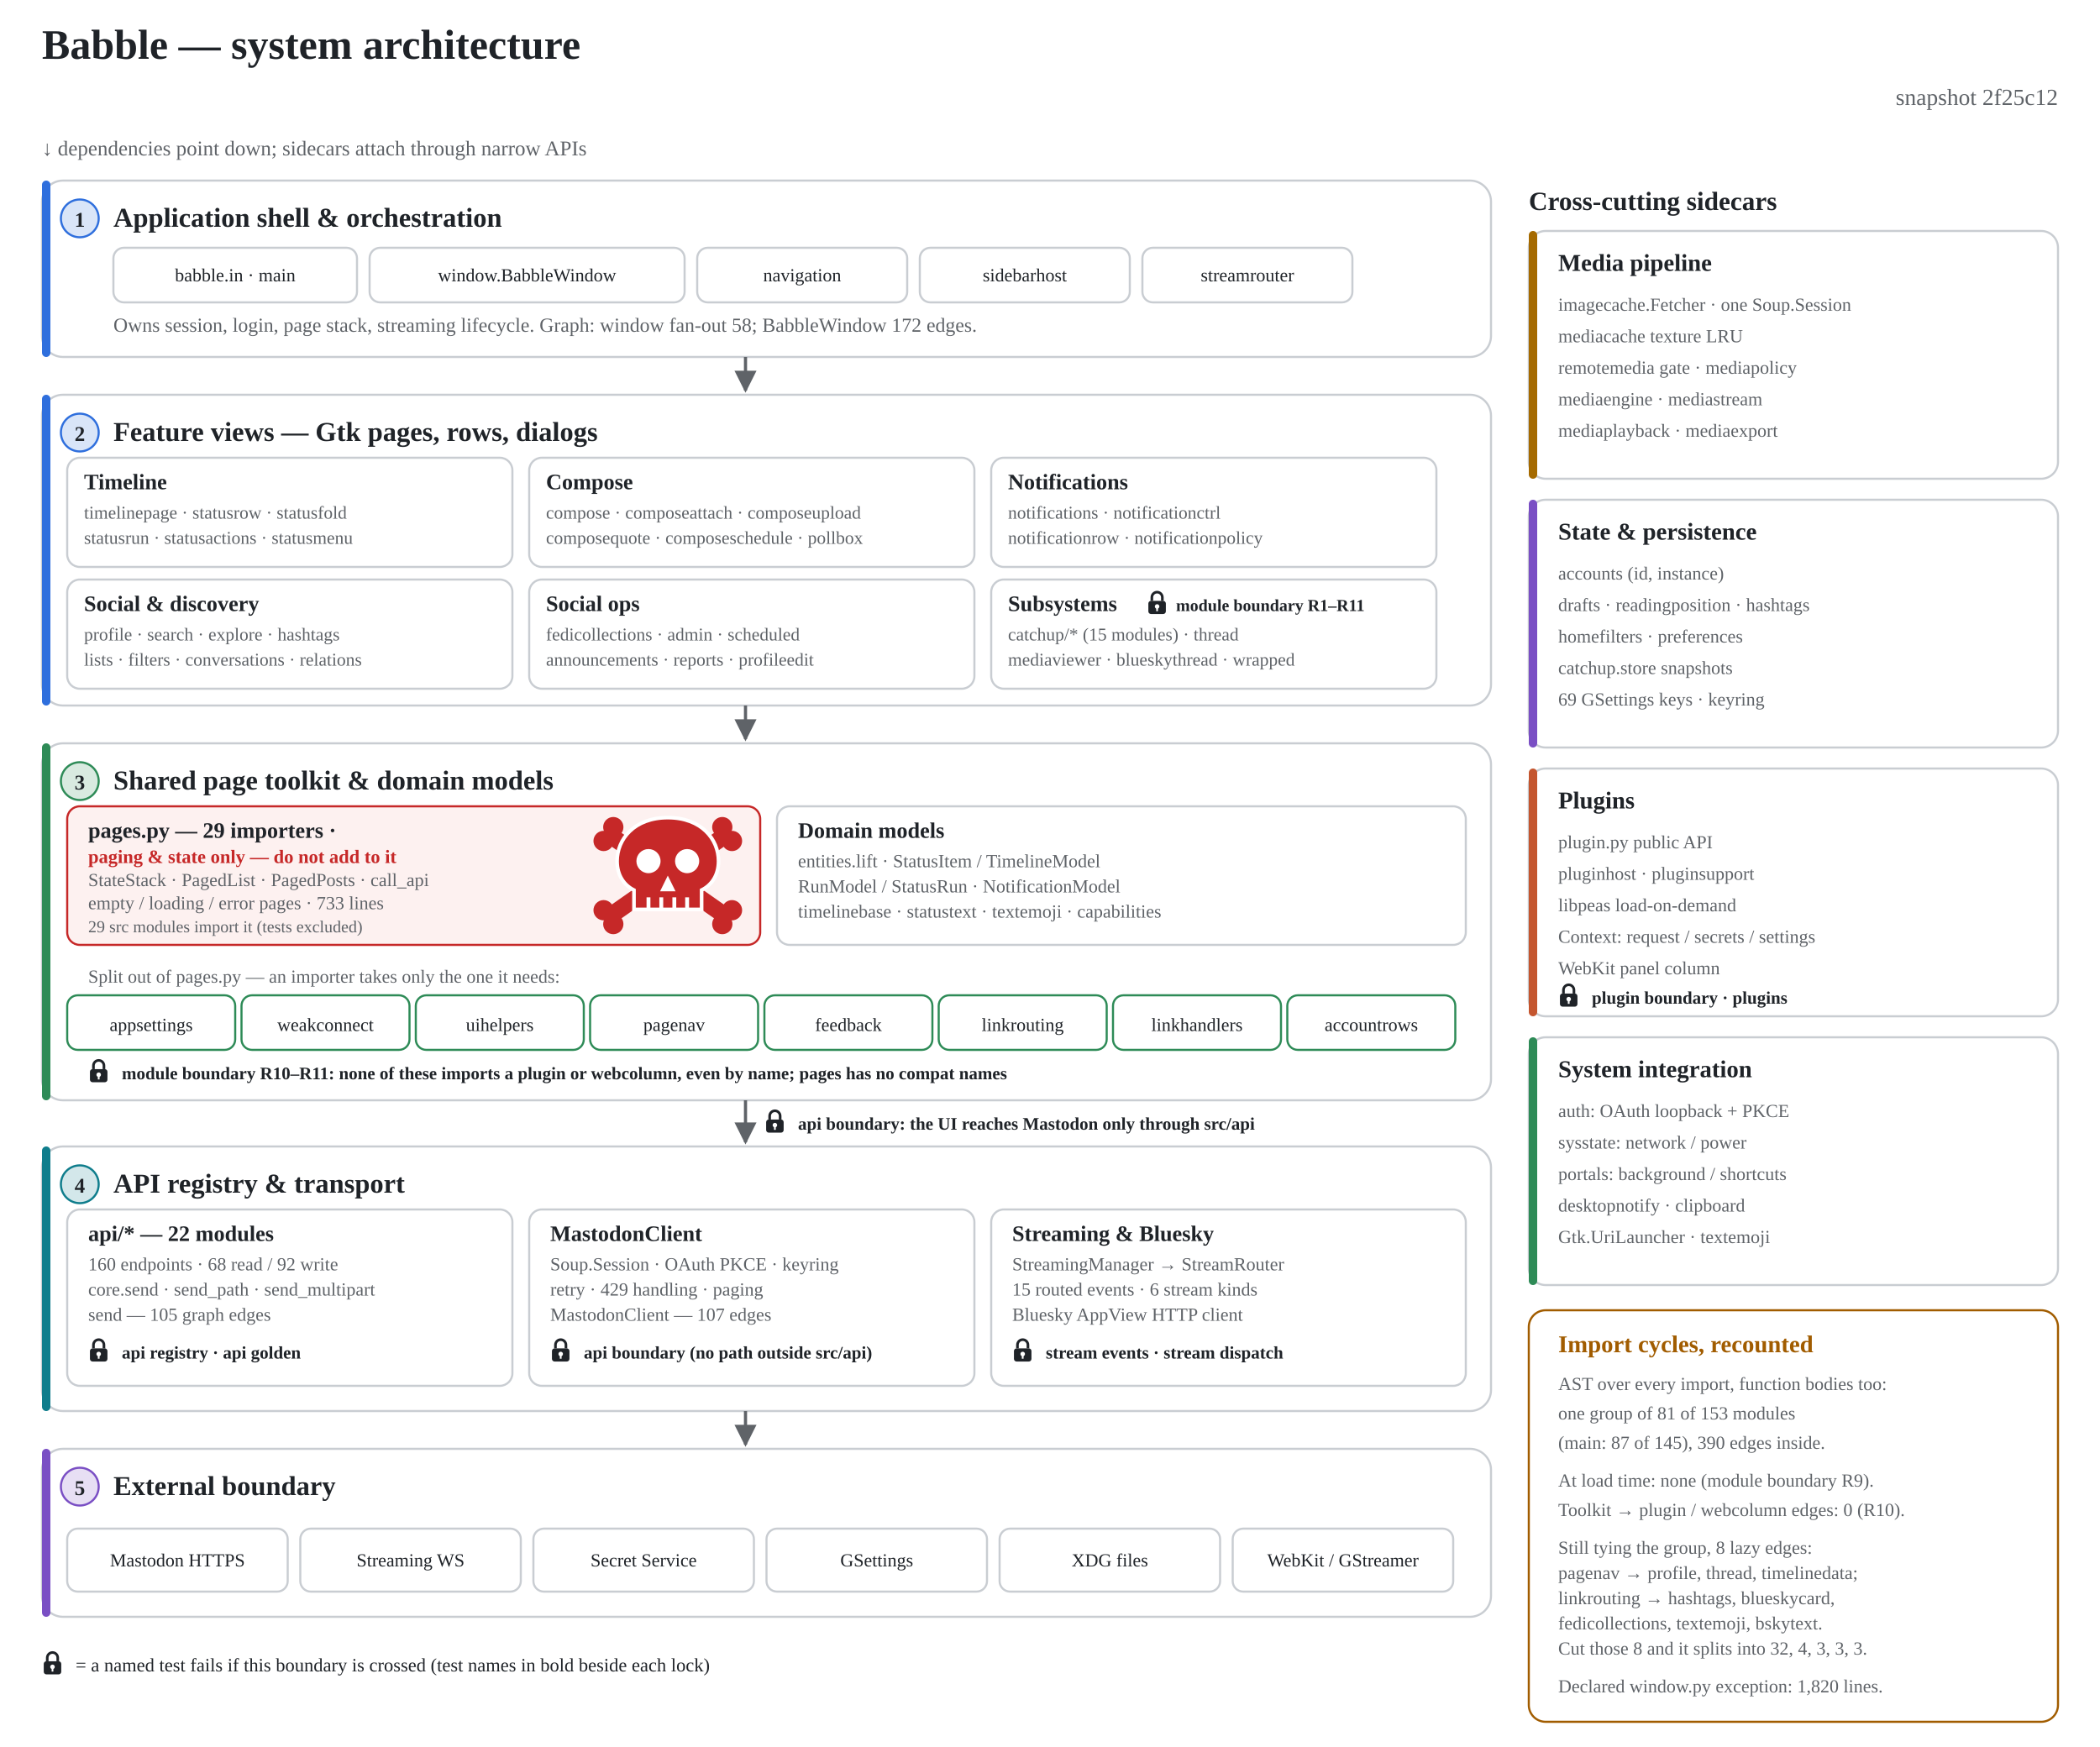
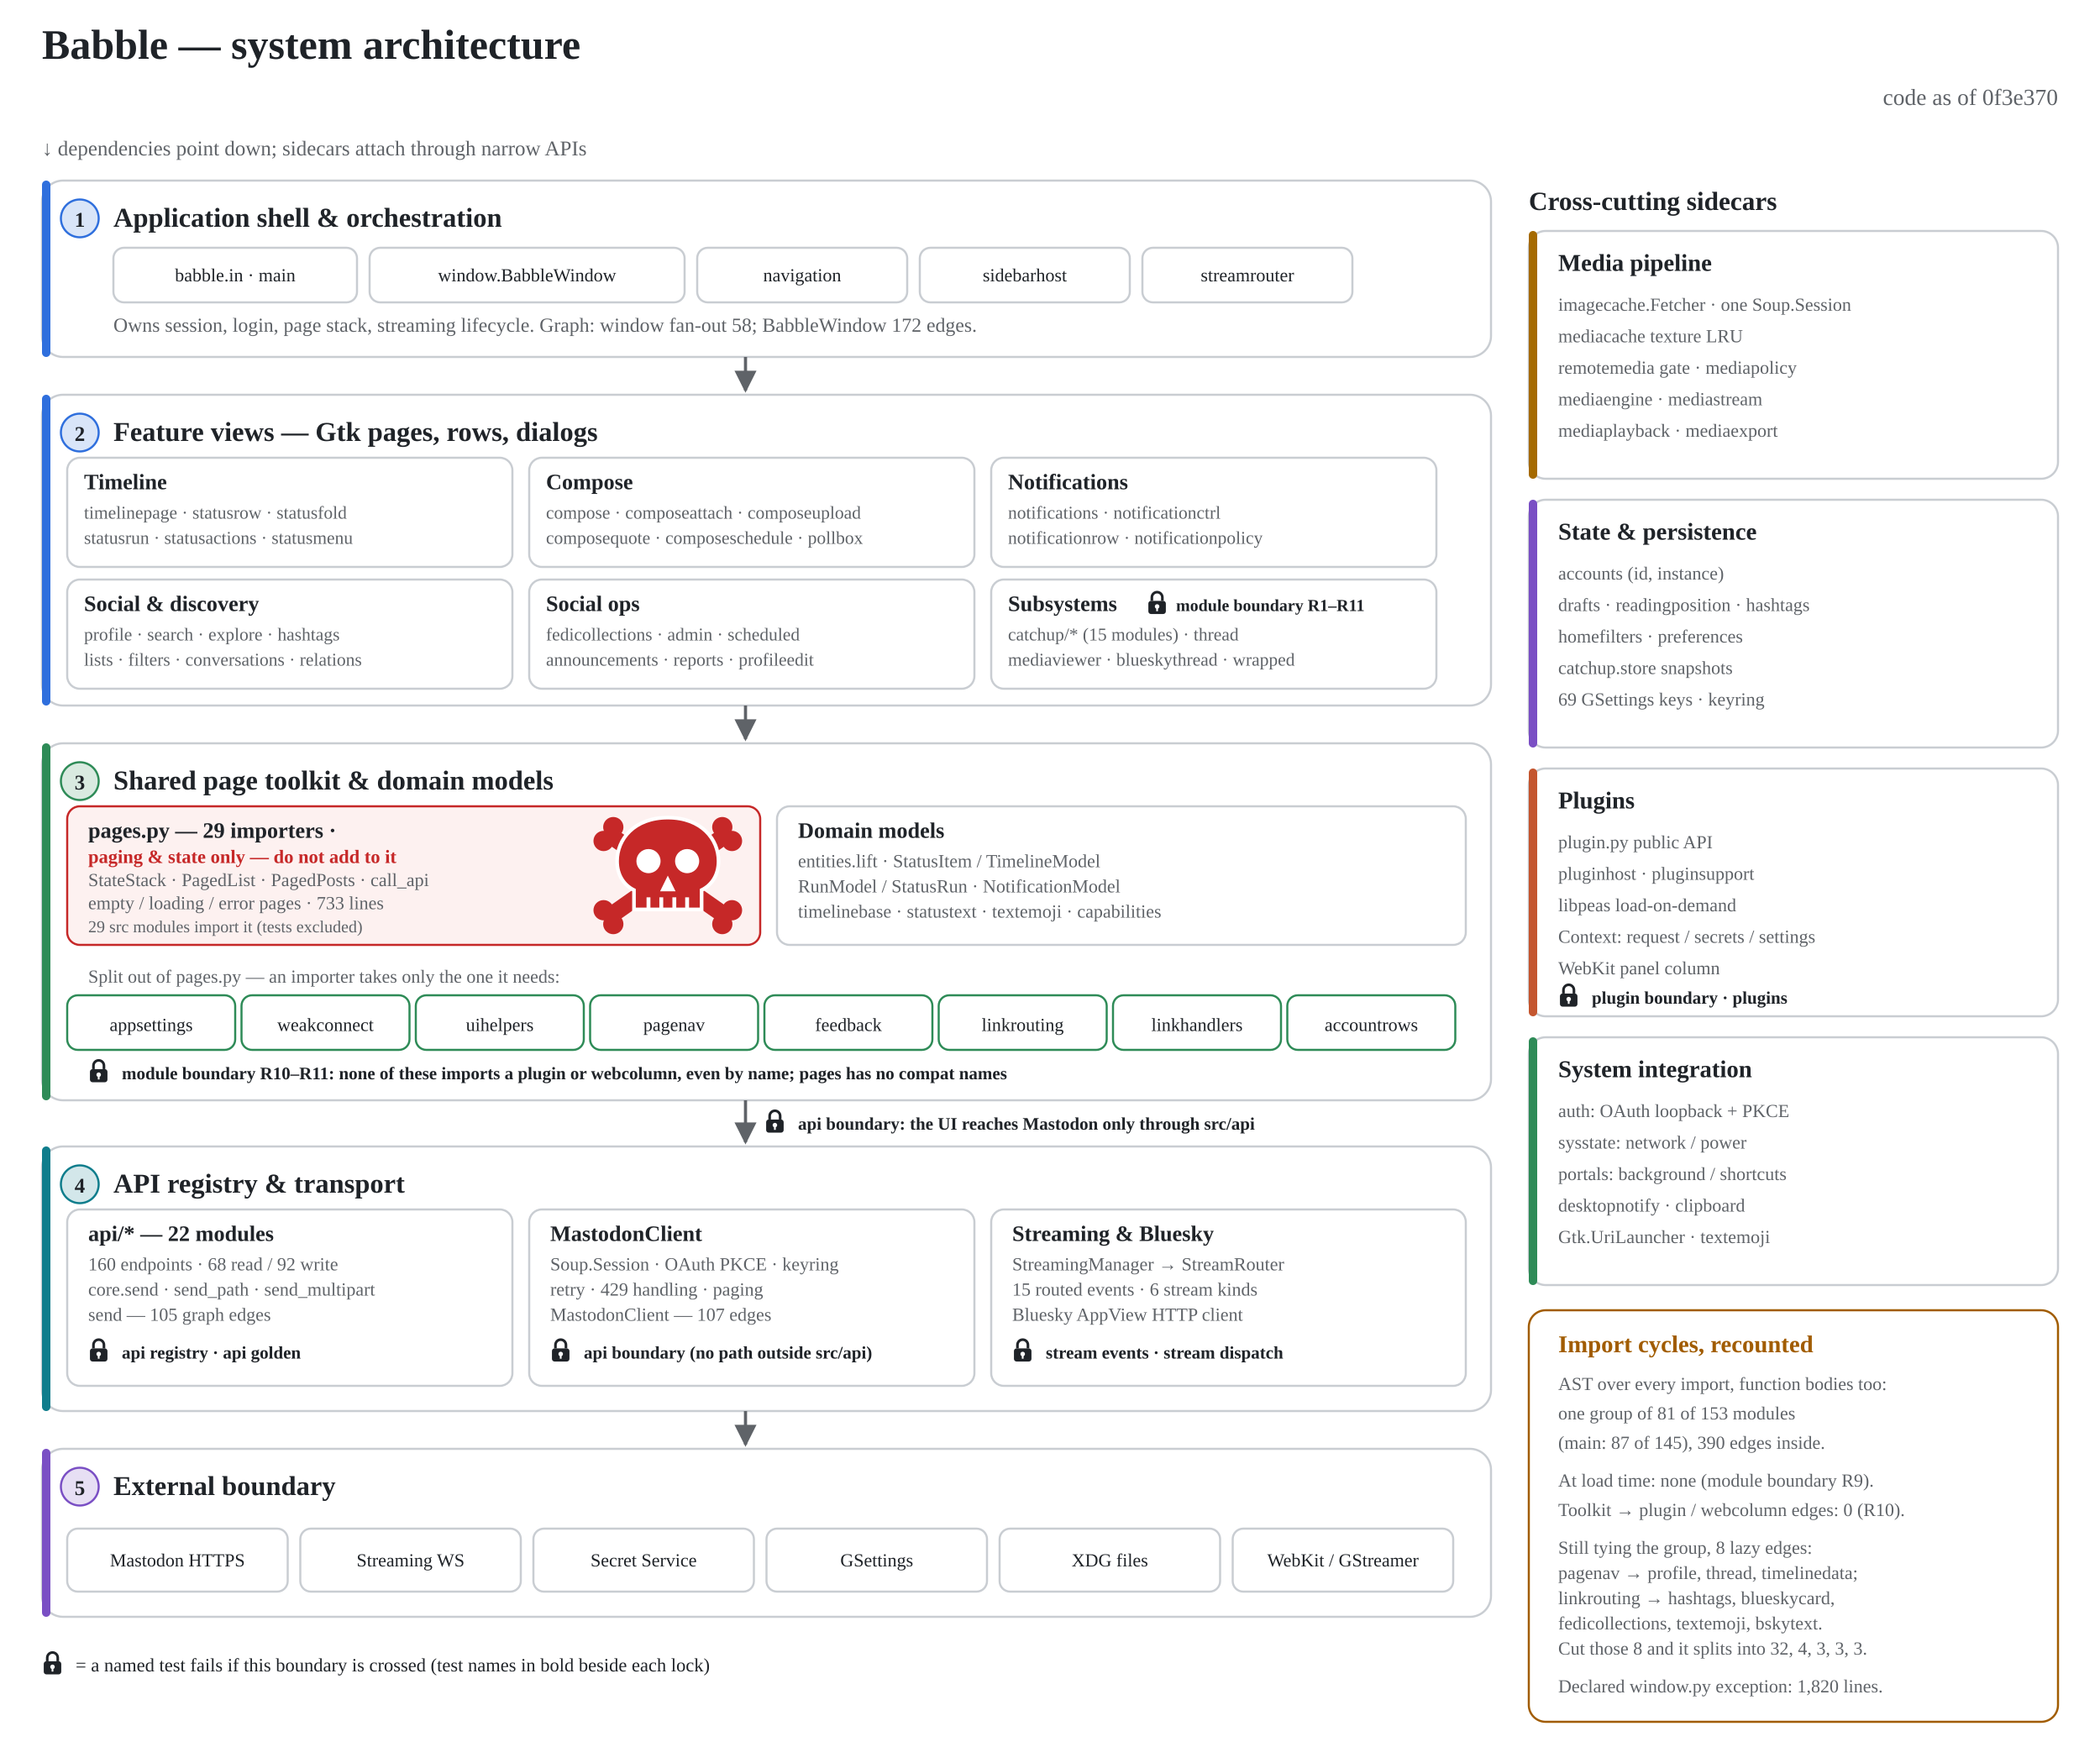
<svg xmlns="http://www.w3.org/2000/svg" viewBox="0 0 1000 832" role="img" aria-labelledby="title desc">
  <rect x="0" y="0" width="1000" height="832" fill="#ffffff" />
  <defs>
    <marker id="arrow" viewBox="0 0 10 10" refX="9" refY="5" markerWidth="7" markerHeight="7" orient="auto-start-reverse">
      <path d="M 0 0 L 10 5 L 0 10 z" fill="#5f6368" />
    </marker>
    <marker id="side" viewBox="0 0 10 10" refX="9" refY="5" markerWidth="6" markerHeight="6" orient="auto-start-reverse">
      <path d="M 0 0 L 10 5 L 0 10 z" fill="#5f6368" />
    </marker>
    <symbol id="lock" viewBox="0 0 12 14">
      <path d="M3 6V4a3 3 0 0 1 6 0v2" fill="none" stroke="#1f2328" stroke-width="1.5" />
      <rect x="1" y="6" width="10" height="7.5" rx="1.5" fill="#1f2328" />
      <circle cx="6" cy="9.2" r="1.3" fill="#ffffff" />
      <rect x="5.5" y="9.4" width="1" height="2.5" fill="#ffffff" />
    </symbol>
    <g id="bone">
      <rect x="-30" y="-3.5" width="60" height="7" rx="3.5" />
      <circle cx="-30" cy="-3.5" r="4.2" />
      <circle cx="-30" cy="3.5" r="4.2" />
      <circle cx="30" cy="-3.5" r="4.2" />
      <circle cx="30" cy="3.5" r="4.2" />
    </g>
  </defs>
  <text x="20" y="28" font-size="20" font-weight="700" fill="#1f2328">Babble — system architecture</text>
-   <text x="980" y="50" font-size="11" text-anchor="end" fill="#5f6368">snapshot 2f25c12</text>
+   <text x="980" y="50" font-size="11" text-anchor="end" fill="#5f6368">code as of 0f3e370</text>
  <text x="20" y="74" font-size="10" fill="#5f6368">↓  dependencies point down; sidecars attach through narrow APIs</text>
  <rect x="20" y="86" width="690" height="84" rx="10" fill="#ffffff" stroke="#c9cdd2" />
  <rect x="20" y="86" width="4" height="84" rx="2" fill="#2f6fdd" />
  <circle cx="38" cy="104" r="9" fill="#2f6fdd" fill-opacity="0.18" stroke="#2f6fdd" />
  <text x="38" y="108" font-size="10" font-weight="700" text-anchor="middle" fill="#1f2328">1</text>
  <text x="54" y="108" font-size="13" font-weight="600" fill="#1f2328">Application shell &amp; orchestration</text>
  <rect x="54" y="118" width="116" height="26" rx="5" fill="none" stroke="#c9cdd2" />
  <text x="112.0" y="134.0" font-size="8.8" text-anchor="middle" fill="#1f2328">babble.in · main</text>
  <rect x="176" y="118" width="150" height="26" rx="5" fill="none" stroke="#c9cdd2" />
  <text x="251.0" y="134.0" font-size="8.8" text-anchor="middle" fill="#1f2328">window.BabbleWindow</text>
  <rect x="332" y="118" width="100" height="26" rx="5" fill="none" stroke="#c9cdd2" />
  <text x="382.0" y="134.0" font-size="8.8" text-anchor="middle" fill="#1f2328">navigation</text>
  <rect x="438" y="118" width="100" height="26" rx="5" fill="none" stroke="#c9cdd2" />
  <text x="488.0" y="134.0" font-size="8.8" text-anchor="middle" fill="#1f2328">sidebarhost</text>
  <rect x="544" y="118" width="100" height="26" rx="5" fill="none" stroke="#c9cdd2" />
  <text x="594.0" y="134.0" font-size="8.8" text-anchor="middle" fill="#1f2328">streamrouter</text>
  <text x="54" y="158" font-size="9.5" fill="#5f6368">Owns session, login, page stack, streaming lifecycle. Graph: window fan-out 58; BabbleWindow 172 edges.</text>
  <rect x="20" y="188" width="690" height="148" rx="10" fill="#ffffff" stroke="#c9cdd2" />
  <rect x="20" y="188" width="4" height="148" rx="2" fill="#2f6fdd" />
  <circle cx="38" cy="206" r="9" fill="#2f6fdd" fill-opacity="0.18" stroke="#2f6fdd" />
  <text x="38" y="210" font-size="10" font-weight="700" text-anchor="middle" fill="#1f2328">2</text>
  <text x="54" y="210" font-size="13" font-weight="600" fill="#1f2328">Feature views — Gtk pages, rows, dialogs</text>
  <rect x="32" y="218" width="212" height="52" rx="6" fill="none" stroke="#c9cdd2" />
  <text x="40" y="233" font-size="10.5" font-weight="600" fill="#1f2328">Timeline</text>
  <text x="40" y="247" font-size="8.6" fill="#5f6368">timelinepage · statusrow · statusfold</text>
  <text x="40" y="259" font-size="8.6" fill="#5f6368">statusrun · statusactions · statusmenu</text>
  <rect x="252" y="218" width="212" height="52" rx="6" fill="none" stroke="#c9cdd2" />
  <text x="260" y="233" font-size="10.5" font-weight="600" fill="#1f2328">Compose</text>
  <text x="260" y="247" font-size="8.6" fill="#5f6368">compose · composeattach · composeupload</text>
  <text x="260" y="259" font-size="8.6" fill="#5f6368">composequote · composeschedule · pollbox</text>
  <rect x="472" y="218" width="212" height="52" rx="6" fill="none" stroke="#c9cdd2" />
  <text x="480" y="233" font-size="10.5" font-weight="600" fill="#1f2328">Notifications</text>
  <text x="480" y="247" font-size="8.6" fill="#5f6368">notifications · notificationctrl</text>
  <text x="480" y="259" font-size="8.6" fill="#5f6368">notificationrow · notificationpolicy</text>
  <rect x="32" y="276" width="212" height="52" rx="6" fill="none" stroke="#c9cdd2" />
  <text x="40" y="291" font-size="10.5" font-weight="600" fill="#1f2328">Social &amp; discovery</text>
  <text x="40" y="305" font-size="8.6" fill="#5f6368">profile · search · explore · hashtags</text>
  <text x="40" y="317" font-size="8.6" fill="#5f6368">lists · filters · conversations · relations</text>
  <rect x="252" y="276" width="212" height="52" rx="6" fill="none" stroke="#c9cdd2" />
  <text x="260" y="291" font-size="10.5" font-weight="600" fill="#1f2328">Social ops</text>
  <text x="260" y="305" font-size="8.6" fill="#5f6368">fedicollections · admin · scheduled</text>
  <text x="260" y="317" font-size="8.6" fill="#5f6368">announcements · reports · profileedit</text>
  <rect x="472" y="276" width="212" height="52" rx="6" fill="none" stroke="#c9cdd2" />
  <text x="480" y="291" font-size="10.5" font-weight="600" fill="#1f2328">Subsystems</text>
  <use href="#lock" x="546" y="281" width="10" height="12" />
  <text x="560" y="291" font-size="8" font-weight="600" fill="#1f2328">module boundary R1–R11</text>
  <text x="480" y="305" font-size="8.6" fill="#5f6368">catchup/* (15 modules) · thread</text>
  <text x="480" y="317" font-size="8.6" fill="#5f6368">mediaviewer · blueskythread · wrapped</text>
  <rect x="20" y="354" width="690" height="170" rx="10" fill="#ffffff" stroke="#c9cdd2" />
  <rect x="20" y="354" width="4" height="170" rx="2" fill="#2e8b57" />
  <circle cx="38" cy="372" r="9" fill="#2e8b57" fill-opacity="0.18" stroke="#2e8b57" />
  <text x="38" y="376" font-size="10" font-weight="700" text-anchor="middle" fill="#1f2328">3</text>
  <text x="54" y="376" font-size="13" font-weight="600" fill="#1f2328">Shared page toolkit &amp; domain models</text>
  <rect x="32" y="384" width="330" height="66" rx="6" fill="#fdf1f0" stroke="#c62828" />
  <text x="42" y="399" font-size="10.5" font-weight="600" fill="#1f2328">
    <tspan x="42" dy="0">pages.py — 29 importers ·</tspan>
    <tspan x="42" dy="12" font-size="9" fill="#c62828">paging &amp; state only — do not add to it</tspan>
  </text>
  <text x="42" y="422" font-size="8.8" fill="#5f6368">StateStack · PagedList · PagedPosts · call_api</text>
  <text x="42" y="433" font-size="8.8" fill="#5f6368">empty / loading / error pages · 733 lines</text>
  <text x="42" y="444" font-size="8" fill="#5f6368">29 src modules import it (tests excluded)</text>
  <g transform="translate(318 417) scale(1.15)" fill="#c62828" role="img" aria-label="Skull and crossbones: do not add to pages.py">
    <use href="#bone" transform="rotate(35)" />
    <use href="#bone" transform="rotate(-35)" />
    <path d="M0 -24 C-14 -24 -21 -15 -21 -6 C-21 0 -18 4 -14 6 L-14 14 H14 L14 6 C18 4 21 0 21 -6 C21 -15 14 -24 0 -24 Z" stroke="#ffffff" stroke-width="1.5" />
    <circle cx="-8" cy="-6" r="5" fill="#ffffff" />
    <circle cx="8" cy="-6" r="5" fill="#ffffff" />
    <path d="M0 0 L-3.2 6.5 H3.2 Z" fill="#ffffff" />
    <path d="M-8 14.5 V9 M-2.7 14.5 V9 M2.7 14.5 V9 M8 14.5 V9" stroke="#ffffff" stroke-width="1.6" fill="none" />
  </g>
  <rect x="370" y="384" width="328" height="66" rx="6" fill="none" stroke="#c9cdd2" />
  <text x="380" y="399" font-size="10.5" font-weight="600" fill="#1f2328">Domain models</text>
  <text x="380" y="413" font-size="8.8" fill="#5f6368">entities.lift · StatusItem / TimelineModel</text>
  <text x="380" y="425" font-size="8.8" fill="#5f6368">RunModel / StatusRun · NotificationModel</text>
  <text x="380" y="437" font-size="8.8" fill="#5f6368">timelinebase · statustext · textemoji · capabilities</text>
  <text x="42" y="468" font-size="8.8" fill="#5f6368">Split out of pages.py — an importer takes only the one it needs:</text>
  <rect x="32" y="474" width="80" height="26" rx="5" fill="none" stroke="#2e8b57" />
  <text x="72" y="491" font-size="8.8" text-anchor="middle" fill="#1f2328">appsettings</text>
  <rect x="115" y="474" width="80" height="26" rx="5" fill="none" stroke="#2e8b57" />
  <text x="155" y="491" font-size="8.8" text-anchor="middle" fill="#1f2328">weakconnect</text>
  <rect x="198" y="474" width="80" height="26" rx="5" fill="none" stroke="#2e8b57" />
  <text x="238" y="491" font-size="8.8" text-anchor="middle" fill="#1f2328">uihelpers</text>
  <rect x="281" y="474" width="80" height="26" rx="5" fill="none" stroke="#2e8b57" />
  <text x="321" y="491" font-size="8.8" text-anchor="middle" fill="#1f2328">pagenav</text>
  <rect x="364" y="474" width="80" height="26" rx="5" fill="none" stroke="#2e8b57" />
  <text x="404" y="491" font-size="8.8" text-anchor="middle" fill="#1f2328">feedback</text>
  <rect x="447" y="474" width="80" height="26" rx="5" fill="none" stroke="#2e8b57" />
  <text x="487" y="491" font-size="8.8" text-anchor="middle" fill="#1f2328">linkrouting</text>
  <rect x="530" y="474" width="80" height="26" rx="5" fill="none" stroke="#2e8b57" />
  <text x="570" y="491" font-size="8.8" text-anchor="middle" fill="#1f2328">linkhandlers</text>
  <rect x="613" y="474" width="80" height="26" rx="5" fill="none" stroke="#2e8b57" />
  <text x="653" y="491" font-size="8.8" text-anchor="middle" fill="#1f2328">accountrows</text>
  <use href="#lock" x="42" y="504" width="10" height="12" />
  <text x="58" y="514" font-size="8.4" font-weight="600" fill="#1f2328">module boundary R10–R11: none of these imports a plugin or webcolumn, even by name; pages has no compat names</text>
  <line x1="355" y1="524" x2="355" y2="544" stroke="#5f6368" stroke-width="1.5" marker-end="url(#arrow)" />
  <use href="#lock" x="364" y="528" width="10" height="12" />
  <text x="380" y="538" font-size="8.4" font-weight="600" fill="#1f2328">api boundary: the UI reaches Mastodon only through src/api</text>
  <rect x="20" y="546" width="690" height="126" rx="10" fill="#ffffff" stroke="#c9cdd2" />
  <rect x="20" y="546" width="4" height="126" rx="2" fill="#0f7d8c" />
  <circle cx="38" cy="564" r="9" fill="#0f7d8c" fill-opacity="0.18" stroke="#0f7d8c" />
  <text x="38" y="568" font-size="10" font-weight="700" text-anchor="middle" fill="#1f2328">4</text>
  <text x="54" y="568" font-size="13" font-weight="600" fill="#1f2328">API registry &amp; transport</text>
  <rect x="32" y="576" width="212" height="84" rx="6" fill="none" stroke="#c9cdd2" />
  <text x="42" y="591" font-size="10.5" font-weight="600" fill="#1f2328">api/* — 22 modules</text>
  <text x="42" y="605" font-size="8.8" fill="#5f6368">160 endpoints · 68 read / 92 write</text>
  <text x="42" y="617" font-size="8.8" fill="#5f6368">core.send · send_path · send_multipart</text>
  <text x="42" y="629" font-size="8.8" fill="#5f6368">send — 105 graph edges</text>
  <use href="#lock" x="42" y="637" width="10" height="12" />
  <text x="58" y="647" font-size="8.4" font-weight="600" fill="#1f2328">api registry · api golden</text>
  <rect x="252" y="576" width="212" height="84" rx="6" fill="none" stroke="#c9cdd2" />
  <text x="262" y="591" font-size="10.5" font-weight="600" fill="#1f2328">MastodonClient</text>
  <text x="262" y="605" font-size="8.8" fill="#5f6368">Soup.Session · OAuth PKCE · keyring</text>
  <text x="262" y="617" font-size="8.8" fill="#5f6368">retry · 429 handling · paging</text>
  <text x="262" y="629" font-size="8.8" fill="#5f6368">MastodonClient — 107 edges</text>
  <use href="#lock" x="262" y="637" width="10" height="12" />
  <text x="278" y="647" font-size="8.4" font-weight="600" fill="#1f2328">api boundary (no path outside src/api)</text>
  <rect x="472" y="576" width="226" height="84" rx="6" fill="none" stroke="#c9cdd2" />
  <text x="482" y="591" font-size="10.5" font-weight="600" fill="#1f2328">Streaming &amp; Bluesky</text>
  <text x="482" y="605" font-size="8.8" fill="#5f6368">StreamingManager → StreamRouter</text>
  <text x="482" y="617" font-size="8.8" fill="#5f6368">15 routed events · 6 stream kinds</text>
  <text x="482" y="629" font-size="8.8" fill="#5f6368">Bluesky AppView HTTP client</text>
  <use href="#lock" x="482" y="637" width="10" height="12" />
  <text x="498" y="647" font-size="8.4" font-weight="600" fill="#1f2328">stream events · stream dispatch</text>
  <line x1="355" y1="672" x2="355" y2="688" stroke="#5f6368" stroke-width="1.5" marker-end="url(#arrow)" />
  <rect x="20" y="690" width="690" height="80" rx="10" fill="#ffffff" stroke="#c9cdd2" />
  <rect x="20" y="690" width="4" height="80" rx="2" fill="#7a4fc4" />
  <circle cx="38" cy="708" r="9" fill="#7a4fc4" fill-opacity="0.18" stroke="#7a4fc4" />
  <text x="38" y="712" font-size="10" font-weight="700" text-anchor="middle" fill="#1f2328">5</text>
  <text x="54" y="712" font-size="13" font-weight="600" fill="#1f2328">External boundary</text>
  <rect x="32" y="728" width="105" height="30" rx="5" fill="none" stroke="#c9cdd2" />
  <text x="84.5" y="746.0" font-size="8.8" text-anchor="middle" fill="#1f2328">Mastodon HTTPS</text>
  <rect x="143" y="728" width="105" height="30" rx="5" fill="none" stroke="#c9cdd2" />
  <text x="195.5" y="746.0" font-size="8.8" text-anchor="middle" fill="#1f2328">Streaming WS</text>
  <rect x="254" y="728" width="105" height="30" rx="5" fill="none" stroke="#c9cdd2" />
  <text x="306.5" y="746.0" font-size="8.8" text-anchor="middle" fill="#1f2328">Secret Service</text>
  <rect x="365" y="728" width="105" height="30" rx="5" fill="none" stroke="#c9cdd2" />
  <text x="417.5" y="746.0" font-size="8.8" text-anchor="middle" fill="#1f2328">GSettings</text>
  <rect x="476" y="728" width="105" height="30" rx="5" fill="none" stroke="#c9cdd2" />
  <text x="528.5" y="746.0" font-size="8.8" text-anchor="middle" fill="#1f2328">XDG files</text>
  <rect x="587" y="728" width="105" height="30" rx="5" fill="none" stroke="#c9cdd2" />
  <text x="639.5" y="746.0" font-size="8.8" text-anchor="middle" fill="#1f2328">WebKit / GStreamer</text>
  <line x1="355" y1="170" x2="355" y2="186" stroke="#5f6368" stroke-width="1.5" marker-end="url(#arrow)" />
  <line x1="355" y1="336" x2="355" y2="352" stroke="#5f6368" stroke-width="1.5" marker-end="url(#arrow)" />
  <use href="#lock" x="20" y="786" width="10" height="12" />
  <text x="36" y="796" font-size="9" fill="#1f2328">= a named test fails if this boundary is crossed (test names in bold beside each lock)</text>
  <text x="728" y="100" font-size="12.5" font-weight="600" fill="#1f2328">Cross-cutting sidecars</text>
  <rect x="728" y="110" width="252" height="118" rx="8" fill="#ffffff" stroke="#c9cdd2" />
  <rect x="728" y="110" width="4" height="118" rx="2" fill="#a56a00" />
  <text x="742" y="129" font-size="11.5" font-weight="600" fill="#1f2328">Media pipeline</text>
  <text x="742" y="148" font-size="8.8" fill="#5f6368">imagecache.Fetcher · one Soup.Session</text>
  <text x="742" y="163" font-size="8.8" fill="#5f6368">mediacache texture LRU</text>
  <text x="742" y="178" font-size="8.8" fill="#5f6368">remotemedia gate · mediapolicy</text>
  <text x="742" y="193" font-size="8.8" fill="#5f6368">mediaengine · mediastream</text>
  <text x="742" y="208" font-size="8.8" fill="#5f6368">mediaplayback · mediaexport</text>
  <rect x="728" y="238" width="252" height="118" rx="8" fill="#ffffff" stroke="#c9cdd2" />
  <rect x="728" y="238" width="4" height="118" rx="2" fill="#7a4fc4" />
  <text x="742" y="257" font-size="11.5" font-weight="600" fill="#1f2328">State &amp; persistence</text>
  <text x="742" y="276" font-size="8.8" fill="#5f6368">accounts (id, instance)</text>
  <text x="742" y="291" font-size="8.8" fill="#5f6368">drafts · readingposition · hashtags</text>
  <text x="742" y="306" font-size="8.8" fill="#5f6368">homefilters · preferences</text>
  <text x="742" y="321" font-size="8.8" fill="#5f6368">catchup.store snapshots</text>
  <text x="742" y="336" font-size="8.8" fill="#5f6368">69 GSettings keys · keyring</text>
  <rect x="728" y="366" width="252" height="118" rx="8" fill="#ffffff" stroke="#c9cdd2" />
  <rect x="728" y="366" width="4" height="118" rx="2" fill="#c4562f" />
  <text x="742" y="385" font-size="11.5" font-weight="600" fill="#1f2328">Plugins</text>
  <text x="742" y="404" font-size="8.8" fill="#5f6368">plugin.py public API</text>
  <text x="742" y="419" font-size="8.8" fill="#5f6368">pluginhost · pluginsupport</text>
  <text x="742" y="434" font-size="8.8" fill="#5f6368">libpeas load-on-demand</text>
  <text x="742" y="449" font-size="8.8" fill="#5f6368">Context: request / secrets / settings</text>
  <text x="742" y="464" font-size="8.8" fill="#5f6368">WebKit panel column</text>
  <use href="#lock" x="742" y="468" width="10" height="12" />
  <text x="758" y="478" font-size="8.4" font-weight="600" fill="#1f2328">plugin boundary · plugins</text>
  <rect x="728" y="494" width="252" height="118" rx="8" fill="#ffffff" stroke="#c9cdd2" />
  <rect x="728" y="494" width="4" height="118" rx="2" fill="#2e8b57" />
  <text x="742" y="513" font-size="11.5" font-weight="600" fill="#1f2328">System integration</text>
  <text x="742" y="532" font-size="8.8" fill="#5f6368">auth: OAuth loopback + PKCE</text>
  <text x="742" y="547" font-size="8.8" fill="#5f6368">sysstate: network / power</text>
  <text x="742" y="562" font-size="8.8" fill="#5f6368">portals: background / shortcuts</text>
  <text x="742" y="577" font-size="8.8" fill="#5f6368">desktopnotify · clipboard</text>
  <text x="742" y="592" font-size="8.8" fill="#5f6368">Gtk.UriLauncher · textemoji</text>
  <rect x="728" y="624" width="252" height="196" rx="8" fill="#ffffff" stroke="#a15c00" />
  <text x="742" y="644" font-size="11.5" font-weight="600" fill="#a15c00">Import cycles, recounted</text>
  <text x="742" y="662" font-size="8.8" fill="#5f6368">AST over every import, function bodies too:</text>
  <text x="742" y="676" font-size="8.8" fill="#5f6368">one group of 81 of 153 modules</text>
  <text x="742" y="690" font-size="8.8" fill="#5f6368">(main: 87 of 145), 390 edges inside.</text>
  <text x="742" y="708" font-size="8.8" fill="#5f6368">At load time: none (module boundary R9).</text>
  <text x="742" y="722" font-size="8.8" fill="#5f6368">Toolkit → plugin / webcolumn edges: 0 (R10).</text>
  <text x="742" y="740" font-size="8.8" fill="#5f6368">Still tying the group, 8 lazy edges:</text>
  <text x="742" y="752" font-size="8.8" fill="#5f6368">pagenav → profile, thread, timelinedata;</text>
  <text x="742" y="764" font-size="8.8" fill="#5f6368">linkrouting → hashtags, blueskycard,</text>
  <text x="742" y="776" font-size="8.8" fill="#5f6368">fedicollections, textemoji, bskytext.</text>
  <text x="742" y="788" font-size="8.8" fill="#5f6368">Cut those 8 and it splits into 32, 4, 3, 3, 3.</text>
  <text x="742" y="806" font-size="8.8" fill="#5f6368">Declared window.py exception: 1,820 lines.</text>
</svg>
